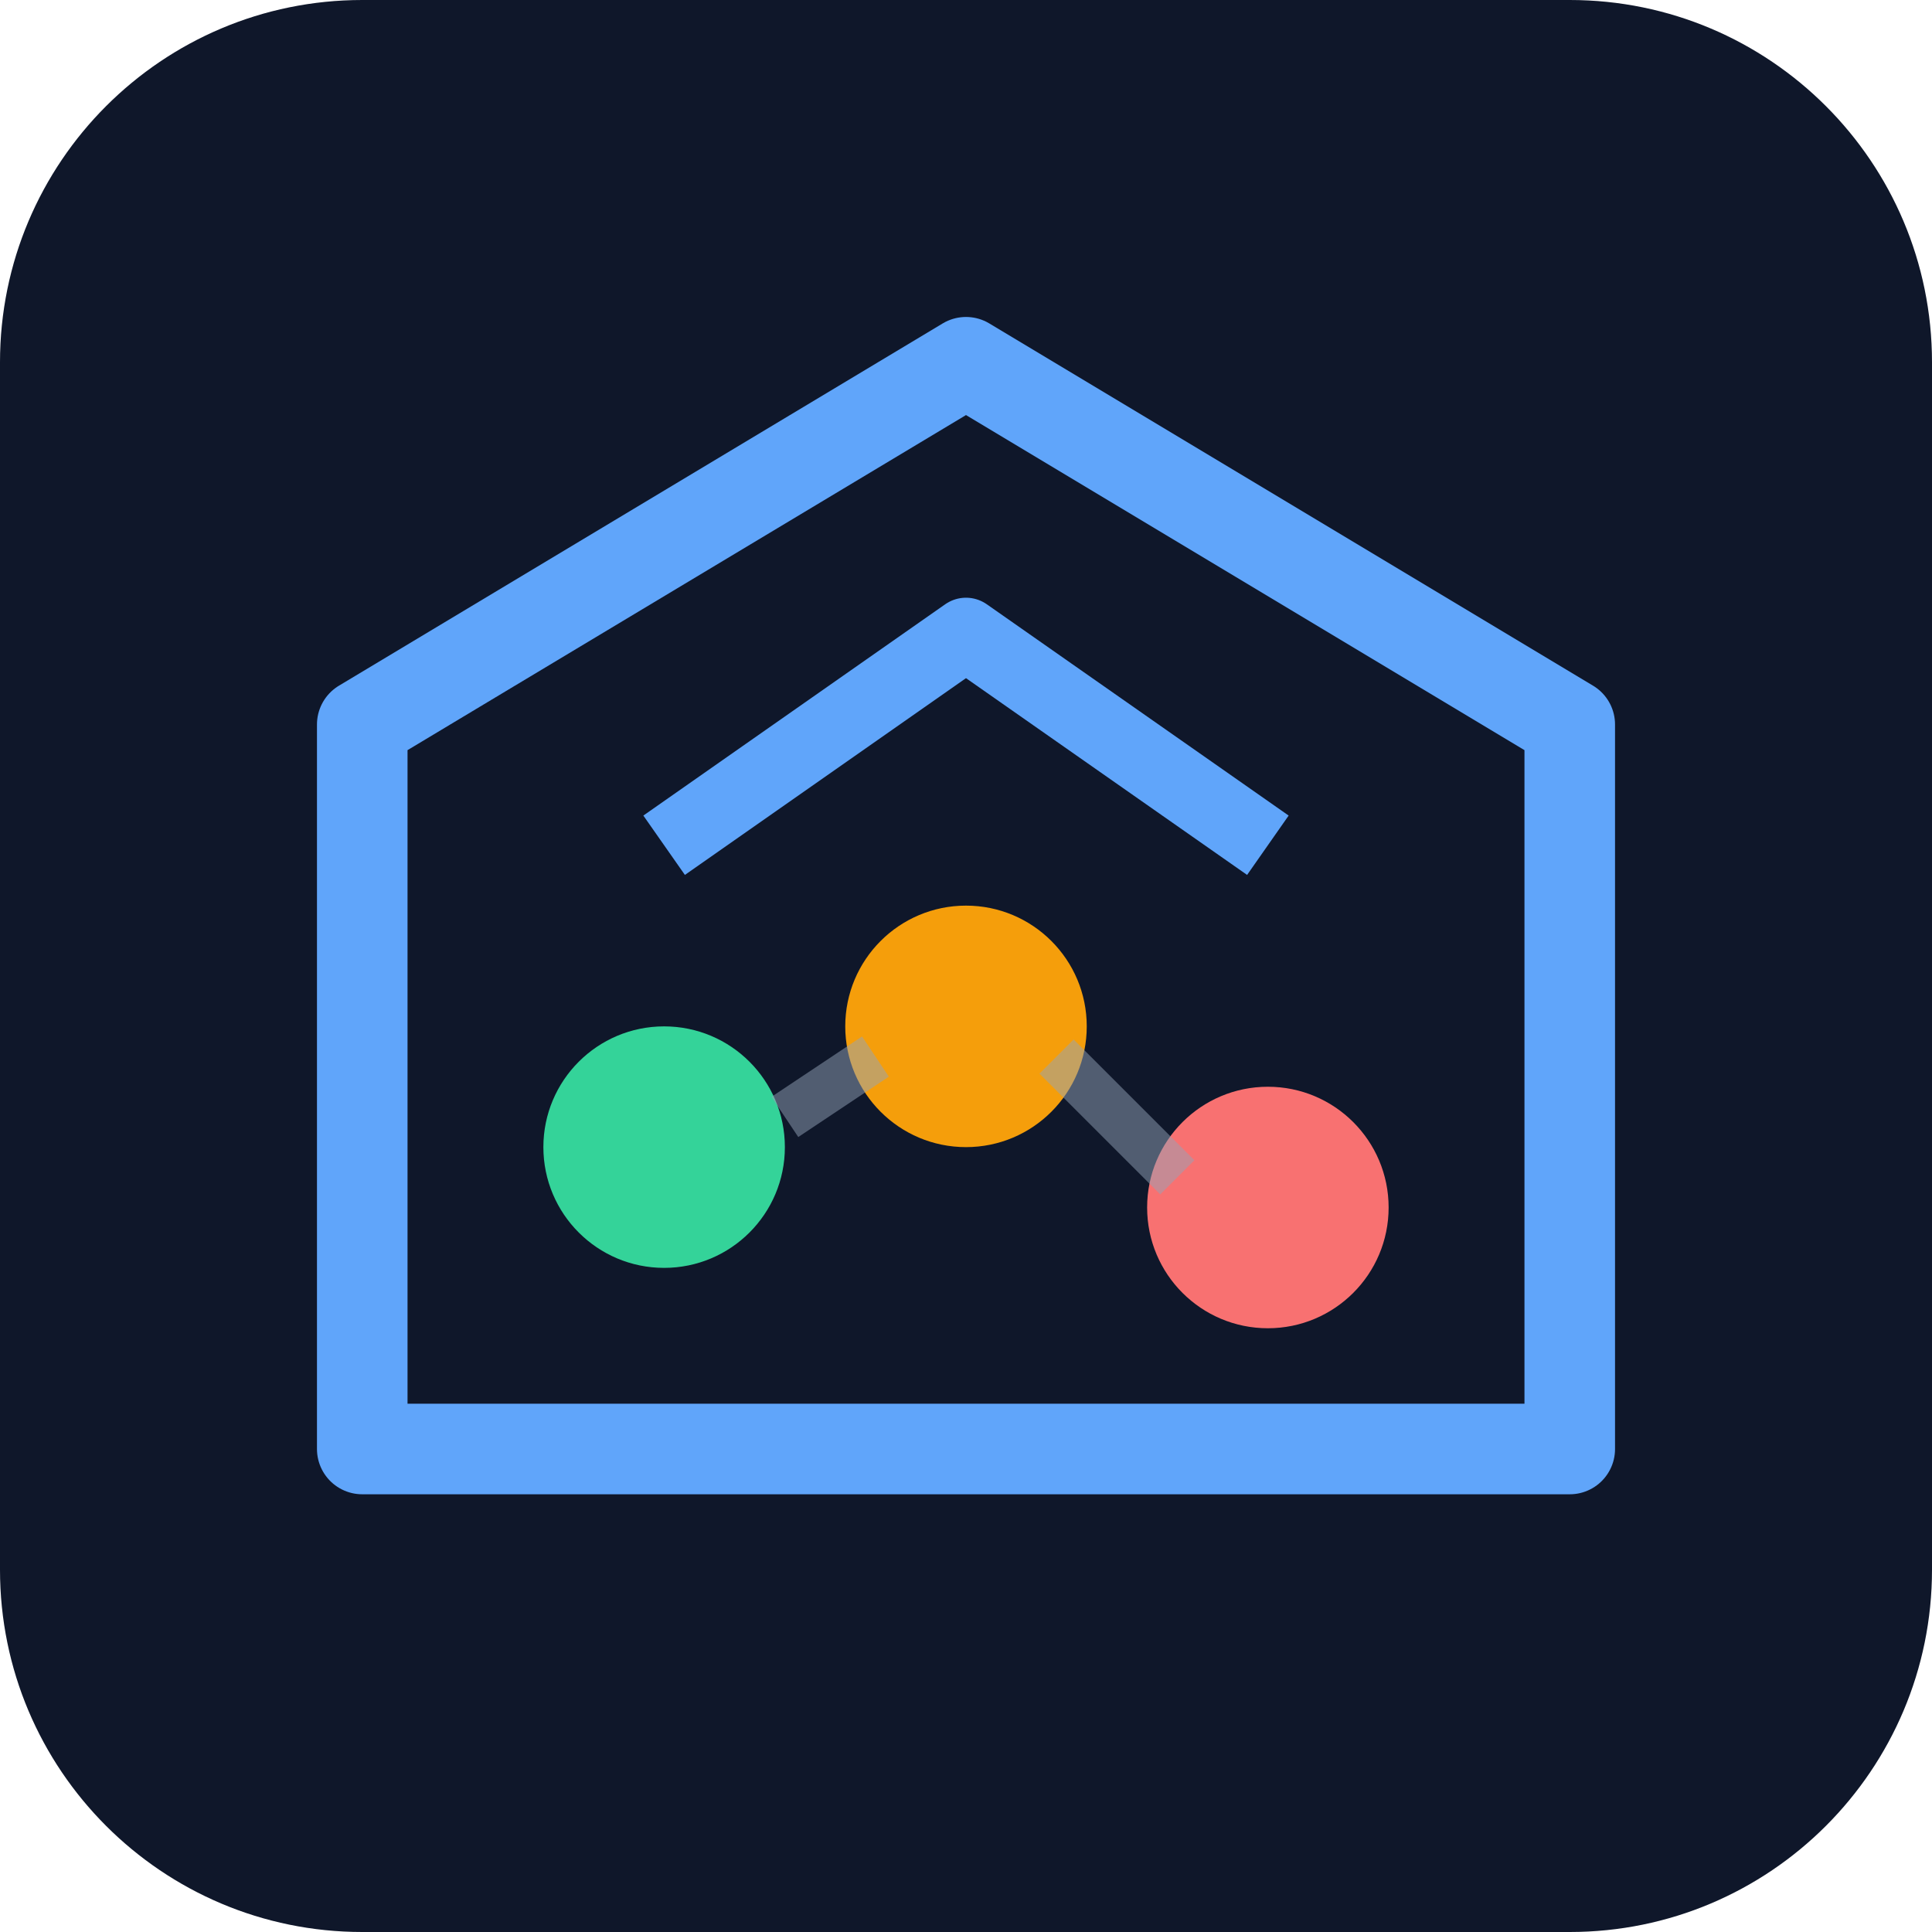
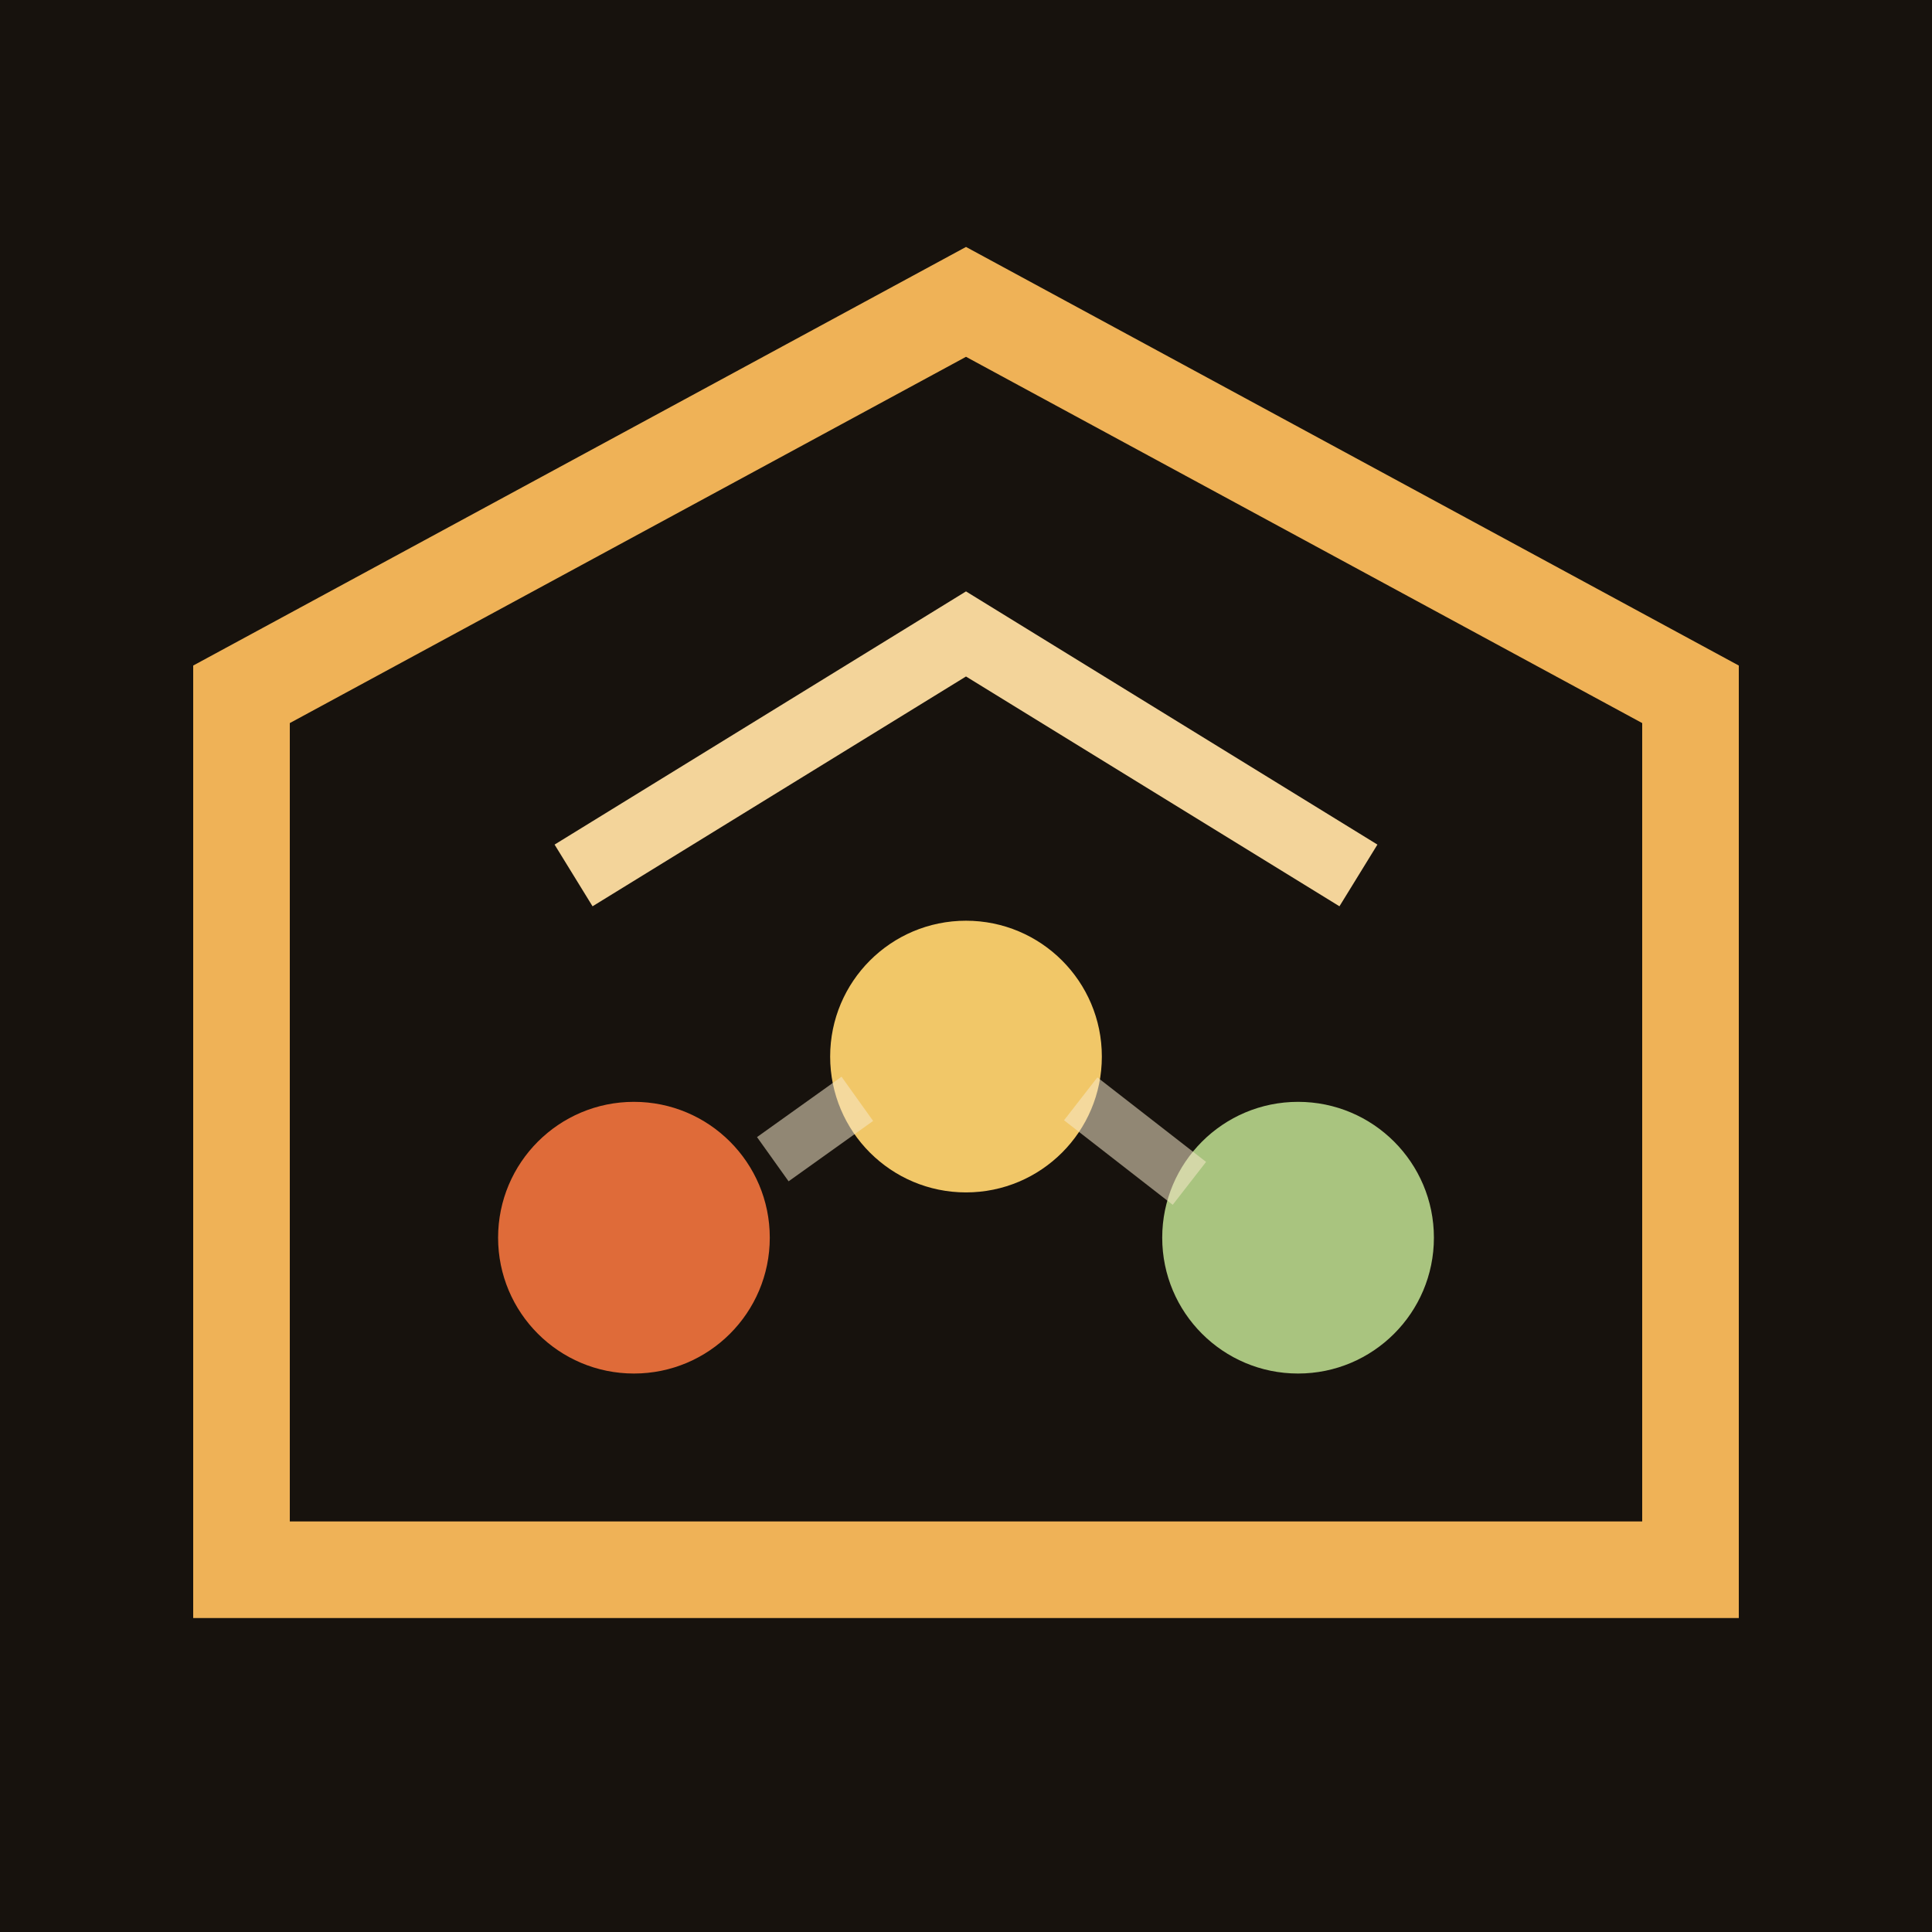
<svg xmlns="http://www.w3.org/2000/svg" viewBox="0 0 32 32">
-   <rect width="32" height="32" rx="6" fill="#0f172a" />
-   <path d="M6 12 L16 6 L26 12 L26 24 L6 24 Z" fill="none" stroke="#60a5fa" stroke-width="1.5" stroke-linejoin="round" />
-   <path d="M11 14 L16 10.5 L21 14" fill="none" stroke="#60a5fa" stroke-width="1.2" stroke-linejoin="round" />
-   <circle cx="11" cy="19" r="2" fill="#34d399" />
-   <circle cx="16" cy="17" r="2" fill="#f59e0b" />
-   <circle cx="21" cy="20" r="2" fill="#f87171" />
-   <line x1="13" y1="18.5" x2="14.5" y2="17.5" stroke="#94a3b8" stroke-width="0.8" opacity="0.5" />
-   <line x1="17.5" y1="17.5" x2="19.5" y2="19.5" stroke="#94a3b8" stroke-width="0.8" opacity="0.5" />
+   <rect width="32" height="32" fill="#17120d" />
+   <path d="M4 11.5 16 5l12 6.5V26H4Z" fill="none" stroke="#efb257" stroke-width="1.6" stroke-linejoin="miter" />
+   <path d="M9.5 14.5 16 10.5l6.5 4" fill="none" stroke="#f3d49a" stroke-width="1.2" stroke-linejoin="miter" />
+   <circle cx="10.5" cy="20.5" r="2.25" fill="#df6b39" />
+   <circle cx="16" cy="17.5" r="2.25" fill="#f1c768" />
+   <circle cx="21.5" cy="20.5" r="2.25" fill="#a9c47f" />
+   <line x1="12.8" y1="19.2" x2="14.2" y2="18.2" stroke="#f6e8c8" stroke-width="0.9" opacity="0.55" />
+   <line x1="17.9" y1="18.2" x2="19.7" y2="19.6" stroke="#f6e8c8" stroke-width="0.9" opacity="0.55" />
</svg>
